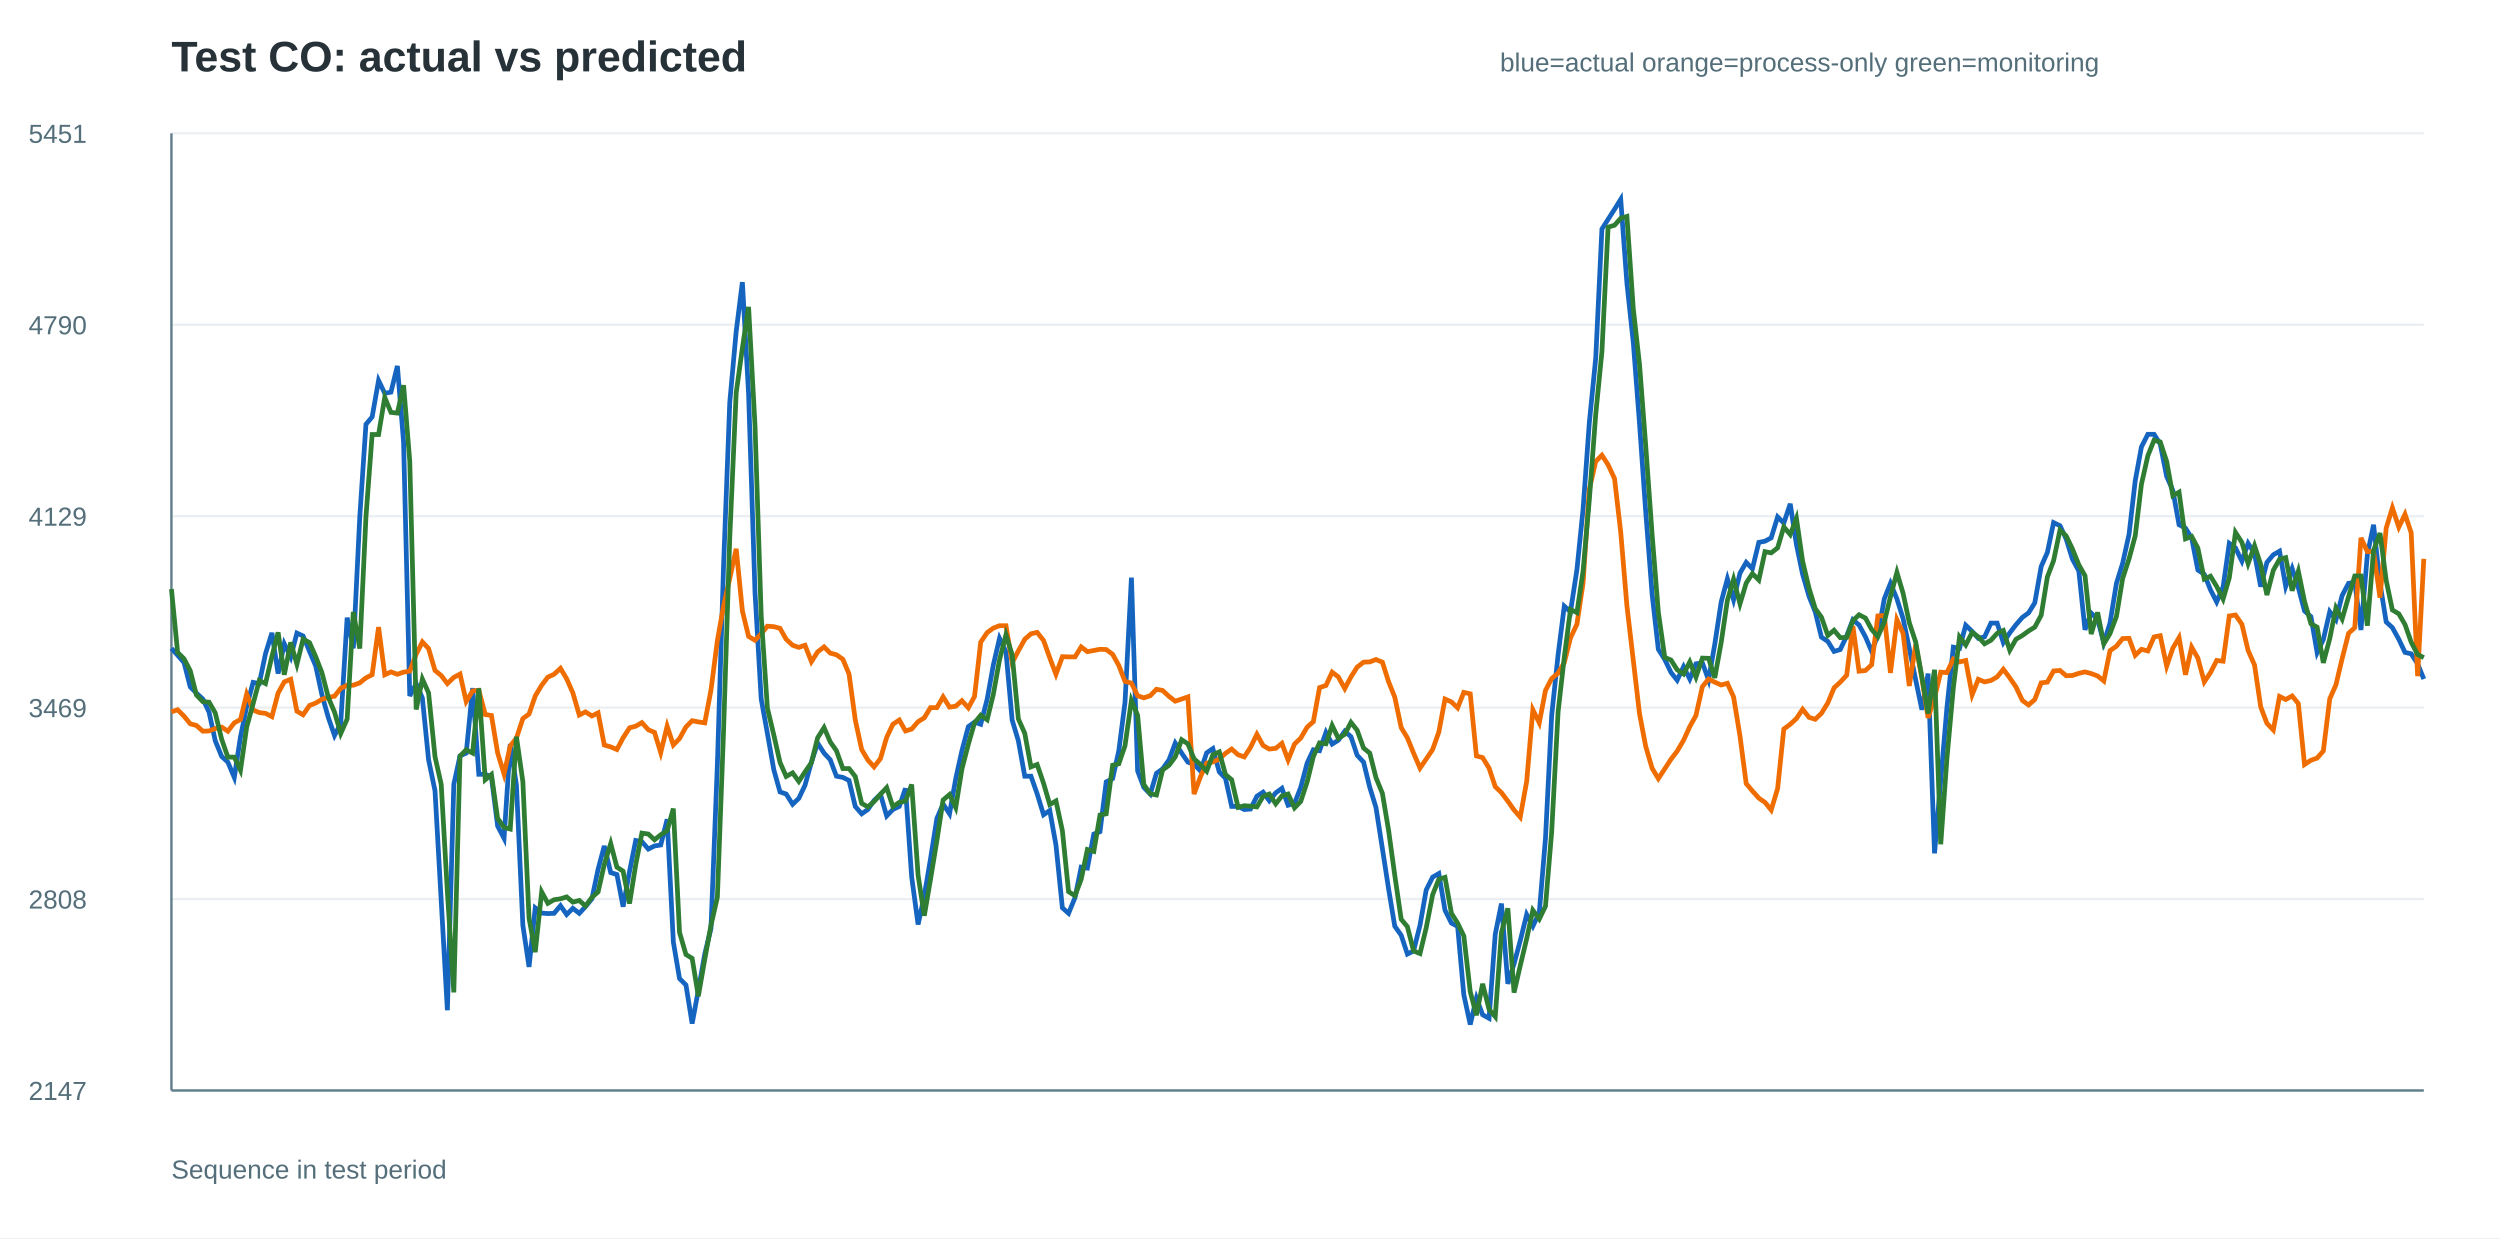
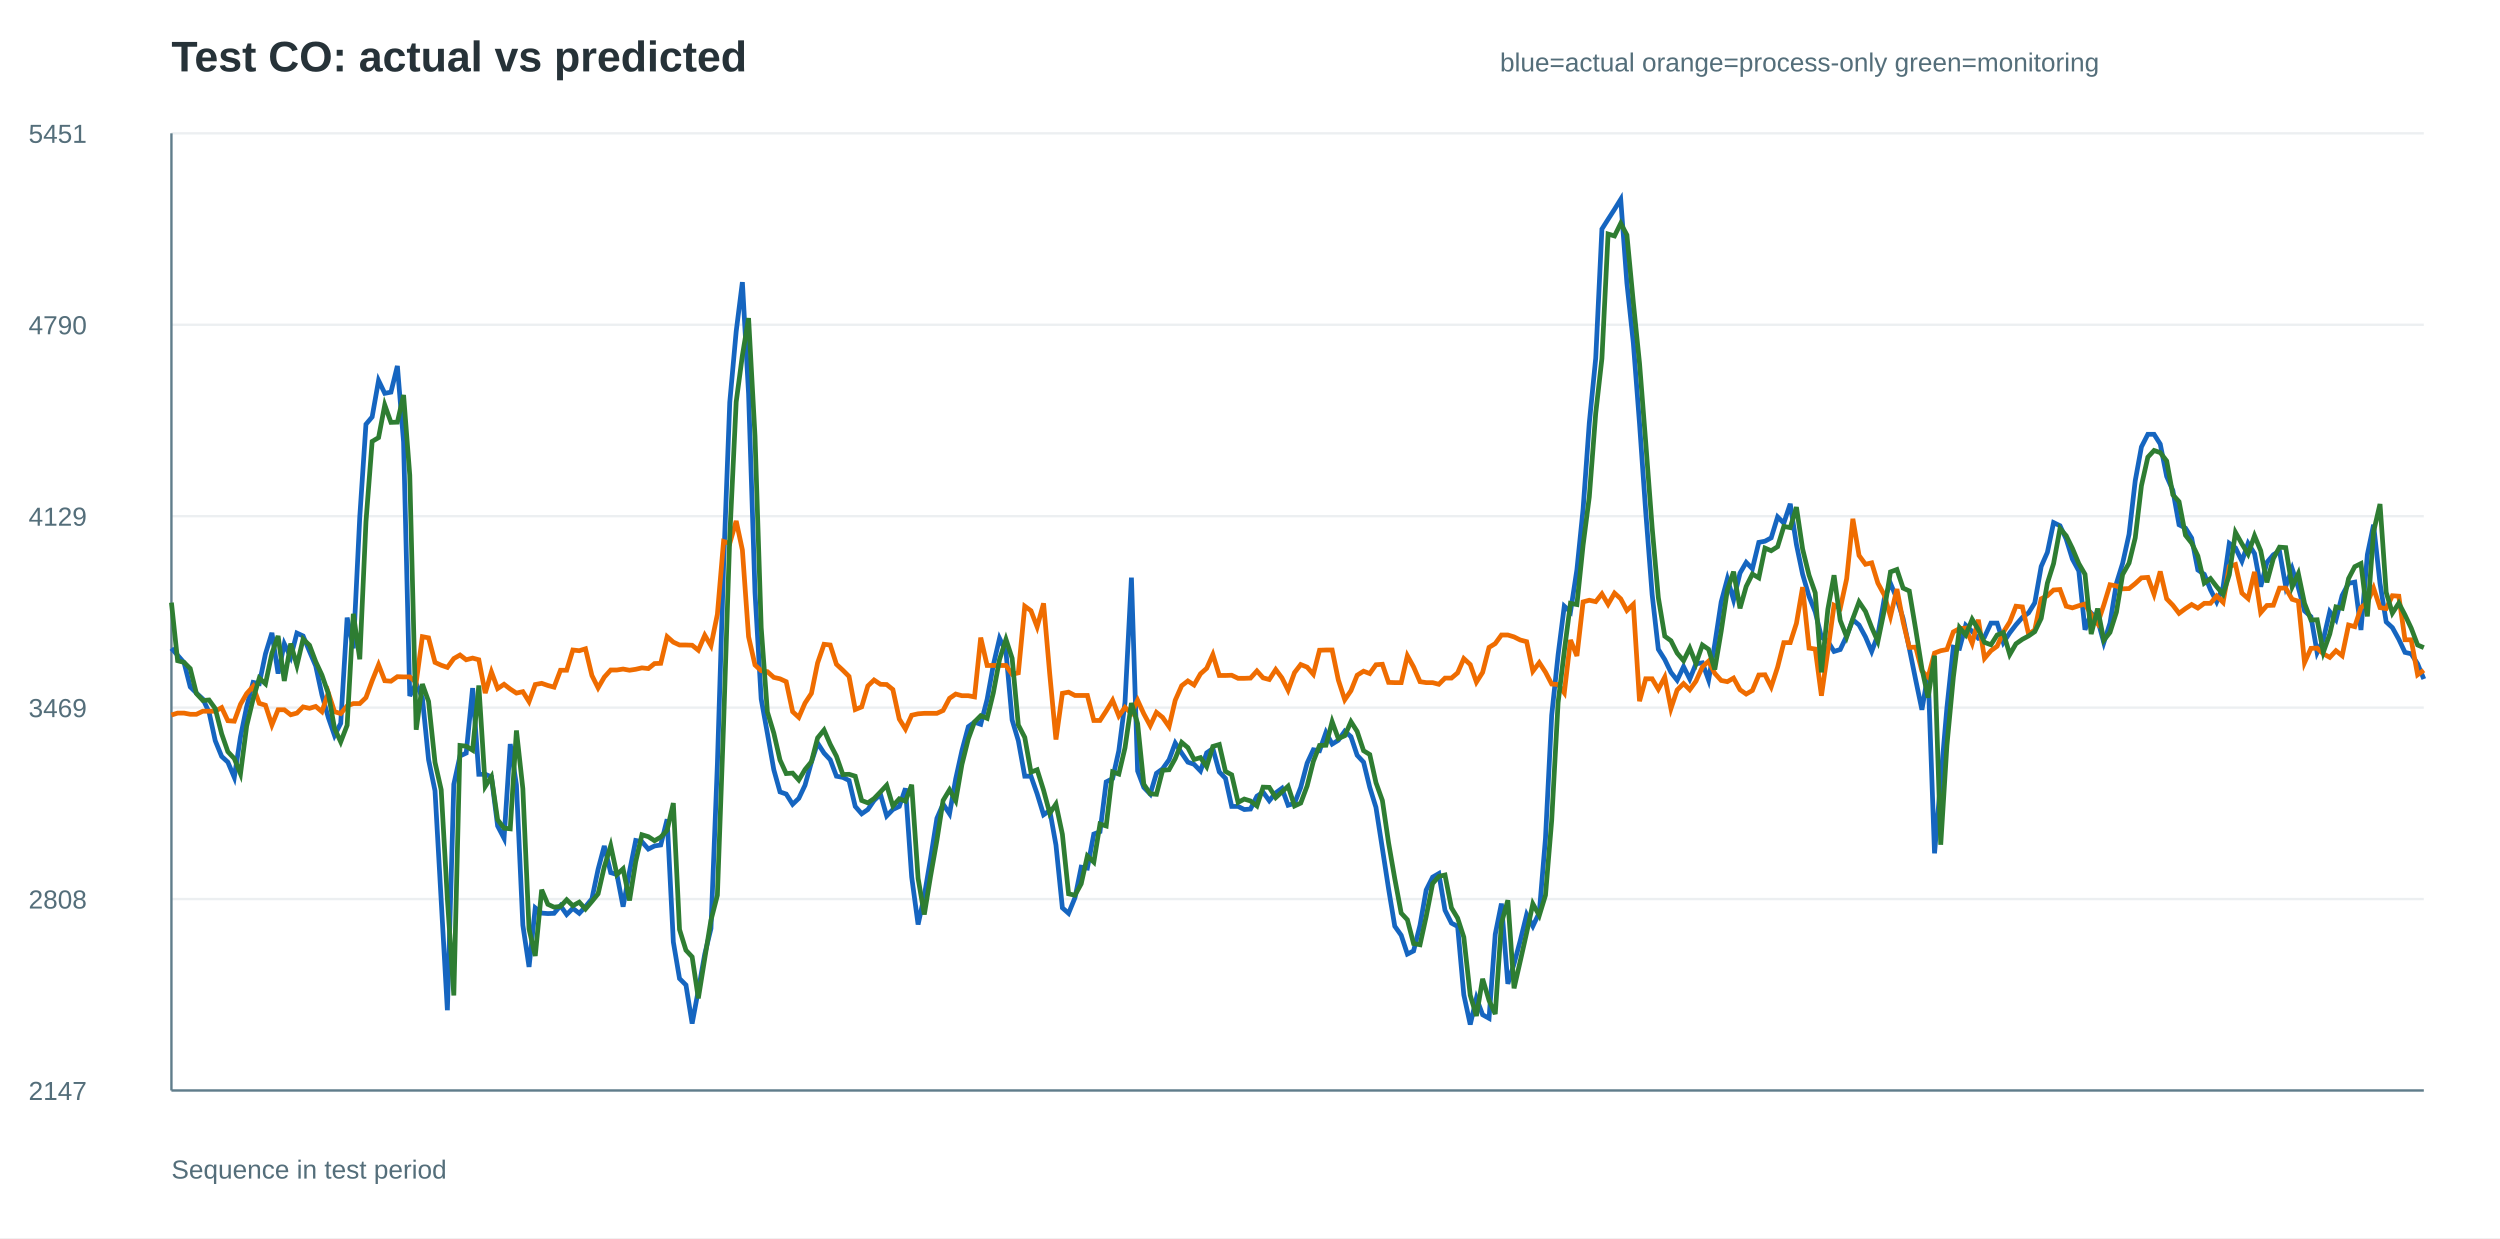
<svg xmlns="http://www.w3.org/2000/svg" width="1050" height="520" viewBox="0 0 1050 520">
  <rect width="100%" height="100%" fill="#ffffff" />
  <style>text{font-family:Arial,Microsoft YaHei,sans-serif;font-size:13px;fill:#263238}.title{font-size:18px;font-weight:700}.small{font-size:11px;fill:#546E7A}.axis{stroke:#607D8B;stroke-width:1}.grid{stroke:#ECEFF1;stroke-width:1}.line1{fill:none;stroke:#1565C0;stroke-width:2}.line2{fill:none;stroke:#EF6C00;stroke-width:2}.line3{fill:none;stroke:#2E7D32;stroke-width:2}.bar{fill:#26A69A}.dot1{fill:#1565C0;opacity:.68}.dot2{fill:#EF6C00;opacity:.62}</style>
  <text x="72" y="30" class="title">Test CO: actual vs predicted</text>
  <line x1="72" y1="56.0" x2="1018" y2="56.0" class="grid" />
  <text x="12" y="60.0" class="small">5451</text>
  <line x1="72" y1="136.4" x2="1018" y2="136.4" class="grid" />
  <text x="12" y="140.4" class="small">4790</text>
  <line x1="72" y1="216.8" x2="1018" y2="216.8" class="grid" />
  <text x="12" y="220.8" class="small">4129</text>
  <line x1="72" y1="297.2" x2="1018" y2="297.2" class="grid" />
  <text x="12" y="301.2" class="small">3469</text>
  <line x1="72" y1="377.6" x2="1018" y2="377.6" class="grid" />
  <text x="12" y="381.6" class="small">2808</text>
  <line x1="72" y1="458.0" x2="1018" y2="458.0" class="grid" />
  <text x="12" y="462.0" class="small">2147</text>
  <line x1="72" y1="56" x2="72" y2="458" class="axis" />
  <line x1="72" y1="458" x2="1018" y2="458" class="axis" />
  <polyline points="72.0,272.3 74.6,275.2 77.3,278.3 79.9,288.5 82.5,291.1 85.2,293.6 87.8,299.1 90.4,311.1 93.1,317.7 95.7,320.1 98.4,326.5 101.0,309.5 103.6,296.8 106.3,286.6 108.9,287.1 111.5,274.6 114.2,265.8 116.8,282.9 119.4,270.4 122.1,276.0 124.7,265.9 127.3,267.1 130.0,273.6 132.6,279.7 135.2,291.8 137.9,301.4 140.5,308.9 143.1,303.8 145.8,259.4 148.4,272.3 151.1,217.2 153.7,178.2 156.3,175.1 159.0,159.8 161.6,165.2 164.2,164.7 166.9,153.7 169.5,185.6 172.1,292.3 174.8,287.1 177.4,293.2 180.0,319.1 182.7,332.1 185.3,378.2 187.9,424.3 190.6,329.4 193.2,317.5 195.8,316.3 198.5,289.0 201.1,325.2 203.8,325.2 206.4,326.3 209.0,346.9 211.7,352.1 214.3,312.5 216.9,329.7 219.6,388.6 222.2,406.1 224.8,381.3 227.5,383.5 230.1,383.7 232.7,383.6 235.4,380.4 238.0,384.1 240.6,381.5 243.3,383.6 245.9,380.8 248.6,377.5 251.2,365.1 253.8,355.3 256.5,366.5 259.1,367.3 261.7,380.8 264.4,366.0 267.0,353.0 269.6,353.5 272.3,356.6 274.9,355.3 277.5,354.9 280.2,344.1 282.8,395.6 285.4,411.0 288.1,413.7 290.7,429.9 293.3,415.9 296.0,400.7 298.6,390.0 301.3,321.0 303.9,237.5 306.5,169.0 309.2,139.2 311.8,118.5 314.4,165.3 317.1,248.7 319.7,293.6 322.3,308.0 325.0,323.3 327.6,332.6 330.2,333.5 332.9,337.8 335.5,335.3 338.1,329.8 340.8,320.1 343.4,312.1 346.1,316.3 348.7,319.1 351.3,326.0 354.0,326.5 356.6,327.8 359.2,338.7 361.9,341.8 364.5,340.0 367.1,336.2 369.8,333.6 372.4,342.7 375.0,340.0 377.7,338.7 380.3,331.1 382.9,368.3 385.6,388.3 388.2,376.2 390.8,360.8 393.5,343.7 396.1,337.7 398.8,341.8 401.4,327.1 404.0,315.3 406.7,305.2 409.3,303.3 411.9,304.2 414.6,293.7 417.2,279.3 419.8,268.1 422.5,273.7 425.1,302.4 427.7,311.1 430.4,326.0 433.0,326.0 435.6,333.4 438.3,342.2 440.9,340.4 443.5,354.9 446.2,381.3 448.8,383.6 451.5,377.0 454.1,364.2 456.7,364.6 459.4,350.3 462.0,349.3 464.6,328.4 467.3,327.0 469.9,315.3 472.5,295.0 475.2,242.6 477.8,323.8 480.4,330.7 483.1,333.5 485.7,324.8 488.3,322.9 491.0,319.1 493.6,312.1 496.3,316.3 498.9,320.1 501.5,321.0 504.2,323.8 506.8,316.2 509.4,314.4 512.1,324.2 514.7,326.9 517.3,338.7 520.0,338.7 522.6,340.0 525.2,339.8 527.9,334.4 530.5,332.7 533.1,336.3 535.8,333.0 538.4,331.1 541.0,338.2 543.7,337.4 546.3,330.7 549.0,320.5 551.6,314.9 554.2,315.3 556.9,307.6 559.5,312.5 562.1,310.9 564.8,307.1 567.4,309.4 570.0,317.2 572.7,320.1 575.3,330.7 577.9,339.1 580.6,356.4 583.2,373.3 585.8,389.0 588.5,392.8 591.1,400.7 593.7,399.4 596.4,388.6 599.0,373.8 601.7,368.4 604.3,366.9 606.9,382.3 609.6,387.7 612.2,389.1 614.8,417.8 617.5,430.3 620.1,419.2 622.7,426.2 625.4,427.7 628.0,392.4 630.6,379.5 633.3,413.2 635.9,404.8 638.5,395.1 641.2,384.1 643.8,389.0 646.5,383.3 649.1,352.1 651.7,300.5 654.4,275.0 657.0,254.6 659.6,257.0 662.3,239.3 664.9,213.8 667.5,177.7 670.2,150.5 672.8,96.2 675.4,92.1 678.1,87.9 680.7,83.7 683.3,118.9 686.0,144.0 688.6,177.9 691.2,214.9 693.9,249.7 696.5,272.7 699.2,277.0 701.8,282.4 704.4,285.7 707.1,280.0 709.7,285.2 712.3,278.8 715.0,278.4 717.6,285.6 720.2,270.6 722.9,252.8 725.5,243.1 728.1,251.9 730.8,240.7 733.4,236.2 736.0,238.9 738.7,227.8 741.3,227.3 743.9,225.9 746.6,217.1 749.2,219.7 751.9,211.6 754.5,228.7 757.1,241.2 759.8,250.5 762.4,257.0 765.0,267.6 767.7,269.4 770.3,273.6 772.9,272.8 775.6,267.1 778.2,260.3 780.8,262.5 783.5,267.5 786.1,273.6 788.7,266.7 791.4,251.5 794.0,245.0 796.7,251.5 799.3,259.8 801.9,272.3 804.6,285.6 807.2,298.1 809.8,282.9 812.5,358.4 815.1,327.8 817.7,297.3 820.4,271.8 823.0,272.3 825.6,262.6 828.3,265.2 830.9,268.1 833.5,267.5 836.2,261.7 838.8,261.7 841.4,269.9 844.1,265.8 846.7,262.4 849.4,259.3 852.0,257.4 854.6,253.2 857.3,237.9 859.9,232.0 862.5,219.5 865.2,220.8 867.8,226.4 870.4,234.8 873.1,239.8 875.7,264.5 878.3,257.5 881.0,260.2 883.6,269.9 886.2,261.7 888.9,245.0 891.5,236.6 894.2,224.4 896.8,201.9 899.4,187.7 902.1,182.4 904.7,182.4 907.3,186.5 910.0,200.1 912.6,206.0 915.2,220.4 917.9,221.8 920.5,226.0 923.1,239.4 925.8,241.2 928.4,247.7 931.0,252.8 933.7,246.5 936.3,228.2 938.9,230.1 941.6,235.7 944.2,228.2 946.9,232.5 949.5,246.4 952.1,236.2 954.8,233.0 957.4,231.5 960.0,246.3 962.7,238.8 965.3,246.8 967.9,256.6 970.6,259.0 973.2,274.1 975.8,268.6 978.5,256.9 981.1,260.3 983.7,250.1 986.4,245.0 989.0,244.5 991.6,264.6 994.3,232.9 996.9,220.4 999.6,245.0 1002.2,261.2 1004.8,263.6 1007.5,268.5 1010.1,274.0 1012.7,274.6 1015.4,278.8 1018.0,285.2" class="line1" />
-   <polyline points="72.0,299.0 74.6,298.1 77.3,300.8 79.9,304.0 82.5,304.7 85.2,307.1 87.8,307.0 90.4,306.0 93.1,305.4 95.7,307.1 98.4,303.6 101.0,302.2 103.6,291.5 106.3,298.2 108.9,299.3 111.5,299.6 114.2,301.0 116.8,291.1 119.4,286.4 122.1,285.3 124.7,298.7 127.3,300.2 130.0,296.3 132.6,295.3 135.2,293.7 137.9,292.9 140.5,292.4 143.1,289.1 145.8,287.8 148.4,287.8 151.1,286.8 153.7,284.7 156.3,283.4 159.0,263.4 161.6,283.4 164.2,282.2 166.9,283.2 169.5,282.3 172.1,281.9 174.8,274.8 177.4,269.6 180.0,272.4 182.7,281.6 185.3,283.7 187.9,287.1 190.6,284.5 193.2,283.1 195.8,294.6 198.5,290.2 201.1,289.9 203.8,300.1 206.4,300.5 209.0,316.2 211.7,325.1 214.3,313.3 216.9,310.0 219.6,301.8 222.2,299.9 224.8,292.3 227.5,287.8 230.1,284.4 232.7,283.2 235.4,280.7 238.0,285.1 240.6,291.0 243.3,300.3 245.9,299.0 248.6,300.7 251.2,299.4 253.8,312.9 256.5,313.7 259.1,314.8 261.7,309.9 264.4,305.7 267.0,305.0 269.6,303.5 272.3,306.5 274.9,307.6 277.5,316.1 280.2,305.0 282.8,312.9 285.4,310.2 288.1,305.3 290.7,302.7 293.3,303.2 296.0,303.6 298.6,289.9 301.3,269.0 303.9,254.5 306.5,242.9 309.2,230.5 311.8,256.6 314.4,267.3 317.1,268.9 319.7,266.2 322.3,263.0 325.0,263.2 327.6,263.9 330.2,268.5 332.9,271.0 335.5,271.9 338.1,271.0 340.8,277.9 343.4,273.8 346.1,271.7 348.7,274.3 351.3,275.0 354.0,276.9 356.6,283.1 359.2,302.3 361.9,314.8 364.5,319.2 367.1,322.1 369.8,318.6 372.4,309.7 375.0,304.2 377.7,302.4 380.3,307.0 382.9,306.2 385.6,303.1 388.2,301.5 390.8,297.2 393.5,297.2 396.1,292.7 398.8,297.0 401.4,296.6 404.0,294.3 406.7,297.3 409.3,292.5 411.9,269.7 414.6,265.7 417.2,263.8 419.8,262.8 422.5,262.8 425.1,278.3 427.7,273.4 430.4,268.5 433.0,266.2 435.6,265.6 438.3,269.0 440.9,276.3 443.5,283.2 446.2,275.8 448.8,275.9 451.5,275.9 454.1,271.7 456.7,273.7 459.4,273.2 462.0,272.7 464.6,272.8 467.3,274.8 469.9,279.5 472.5,286.2 475.2,286.9 477.8,292.2 480.4,293.1 483.1,292.2 485.7,289.5 488.3,290.0 491.0,292.5 493.6,294.5 496.3,293.6 498.9,292.7 501.5,333.5 504.2,326.2 506.8,320.5 509.4,320.0 512.1,318.8 514.7,316.4 517.3,314.6 520.0,317.0 522.6,317.9 525.2,313.9 527.9,308.4 530.5,313.1 533.1,314.6 535.8,314.3 538.4,312.2 541.0,319.2 543.7,312.5 546.3,310.0 549.0,305.4 551.6,303.1 554.2,288.8 556.9,287.9 559.5,282.3 562.1,284.3 564.8,289.2 567.4,284.3 570.0,280.2 572.7,278.1 575.3,278.0 577.9,277.0 580.6,278.1 583.2,286.3 585.8,292.8 588.5,305.6 591.1,309.9 593.7,316.3 596.4,322.6 599.0,318.8 601.7,314.8 604.3,307.5 606.9,293.6 609.6,294.8 612.2,297.3 614.8,290.8 617.5,291.4 620.1,317.5 622.7,318.2 625.4,322.6 628.0,330.4 630.6,332.9 633.3,336.5 635.9,340.2 638.5,343.2 641.2,328.2 643.8,298.1 646.5,303.6 649.1,290.0 651.7,285.0 654.4,282.7 657.0,278.3 659.6,267.9 662.3,262.2 664.9,244.8 667.5,205.6 670.2,193.8 672.8,191.2 675.4,195.2 678.1,201.0 680.7,223.5 683.3,254.4 686.0,277.5 688.6,299.8 691.2,313.5 693.9,322.7 696.5,327.0 699.2,322.9 701.8,318.9 704.4,315.5 707.1,310.9 709.7,305.2 712.3,300.5 715.0,288.4 717.6,285.2 720.2,286.5 722.9,287.7 725.5,287.0 728.1,292.7 730.8,309.2 733.4,329.1 736.0,332.2 738.7,335.2 741.3,337.0 743.9,340.2 746.6,331.2 749.2,306.2 751.9,304.2 754.5,301.8 757.1,297.9 759.8,301.3 762.4,302.1 765.0,299.6 767.7,295.2 770.3,288.9 772.9,286.5 775.6,283.6 778.2,262.9 780.8,281.9 783.5,281.6 786.1,279.2 788.7,258.7 791.4,258.5 794.0,282.6 796.7,260.3 799.3,266.0 801.9,288.1 804.6,270.7 807.2,284.9 809.8,301.5 812.5,293.1 815.1,282.3 817.7,282.5 820.4,276.8 823.0,278.0 825.6,277.4 828.3,291.8 830.9,285.3 833.5,286.4 836.2,285.8 838.8,284.3 841.4,281.1 844.1,284.7 846.7,288.5 849.4,294.2 852.0,296.1 854.6,293.8 857.3,286.8 859.9,286.5 862.5,281.8 865.2,281.6 867.8,283.8 870.4,283.7 873.1,282.8 875.7,282.2 878.3,282.9 881.0,283.9 883.6,286.0 886.2,273.3 888.9,271.4 891.5,268.2 894.2,268.1 896.8,275.2 899.4,272.7 902.1,273.4 904.7,267.5 907.3,267.0 910.0,279.8 912.6,272.2 915.2,267.8 917.9,283.4 920.5,271.8 923.1,276.4 925.8,286.4 928.4,282.5 931.0,277.4 933.7,277.7 936.3,258.7 938.9,258.3 941.6,262.2 944.2,273.2 946.9,279.3 949.5,296.9 952.1,303.8 954.8,306.6 957.4,292.5 960.0,293.8 962.7,292.3 965.3,295.5 967.9,321.1 970.6,319.3 973.2,318.4 975.8,315.4 978.5,293.5 981.1,287.6 983.7,276.6 986.4,266.0 989.0,263.6 991.6,225.9 994.3,231.7 996.9,231.6 999.6,251.0 1002.2,221.8 1004.8,213.3 1007.5,221.4 1010.1,216.0 1012.7,223.8 1015.4,284.0 1018.0,234.7" class="line2" />
-   <polyline points="72.0,247.4 74.6,274.0 77.3,276.7 79.9,281.7 82.5,291.9 85.2,294.7 87.8,294.9 90.4,299.4 93.1,310.5 95.7,318.0 98.4,318.0 101.0,323.5 103.6,305.4 106.3,295.6 108.9,285.8 111.5,287.1 114.2,275.7 116.8,265.6 119.4,283.4 122.1,269.8 124.7,279.0 127.3,268.4 130.0,269.9 132.6,275.8 135.2,282.5 137.9,292.9 140.5,299.1 143.1,308.1 145.8,302.0 148.4,257.0 151.1,272.4 153.7,217.1 156.3,182.5 159.0,182.5 161.6,166.9 164.2,173.2 166.9,173.5 169.5,161.8 172.1,193.7 174.8,298.0 177.4,285.2 180.0,291.0 182.7,317.8 185.3,329.4 187.9,374.6 190.6,416.8 193.2,317.6 195.8,314.9 198.5,316.3 201.1,289.1 203.8,327.5 206.4,325.3 209.0,343.7 211.7,347.5 214.3,348.2 216.9,309.4 219.6,328.3 222.2,385.6 224.8,399.9 227.5,374.6 230.1,379.4 232.7,377.9 235.4,377.5 238.0,376.7 240.6,378.9 243.3,378.2 245.9,380.5 248.6,376.9 251.2,374.6 253.8,363.1 256.5,354.3 259.1,364.2 261.7,365.9 264.4,379.5 267.0,363.2 269.6,349.9 272.3,350.3 274.9,352.7 277.5,350.6 280.2,348.9 282.8,339.6 285.4,391.6 288.1,400.9 290.7,402.5 293.3,418.4 296.0,402.9 298.6,388.7 301.3,376.8 303.9,306.8 306.5,225.7 309.2,165.0 311.8,146.2 314.4,128.9 317.1,178.7 319.7,258.5 322.3,297.4 325.0,308.7 327.6,320.2 330.2,326.1 332.9,324.6 335.5,328.2 338.1,324.2 340.8,320.3 343.4,309.9 346.1,305.6 348.7,311.6 351.3,315.3 354.0,322.8 356.6,322.8 359.2,326.1 361.9,337.4 364.5,338.9 367.1,336.7 369.8,333.6 372.4,330.8 375.0,338.8 377.7,337.0 380.3,336.5 382.9,329.5 385.6,367.6 388.2,384.6 390.8,369.4 393.5,353.0 396.1,336.0 398.8,333.7 401.4,339.2 404.0,323.0 406.7,312.6 409.3,303.6 411.9,300.4 414.6,302.3 417.2,291.6 419.8,277.1 422.5,266.6 425.1,275.0 427.7,301.9 430.4,308.0 433.0,322.1 435.6,321.1 438.3,329.0 440.9,337.9 443.5,336.4 446.2,348.9 448.8,374.5 451.5,376.2 454.1,369.3 456.7,356.8 459.4,357.6 462.0,342.3 464.6,341.8 467.3,321.4 469.9,320.8 472.5,313.2 475.2,294.2 477.8,300.4 480.4,329.5 483.1,333.4 485.7,333.9 488.3,323.4 491.0,321.4 493.6,317.9 496.3,310.7 498.9,312.4 501.5,318.7 504.2,321.1 506.8,323.9 509.4,317.0 512.1,315.8 514.7,325.3 517.3,327.5 520.0,339.1 522.6,338.4 525.2,338.6 527.9,338.9 530.5,334.5 533.1,333.5 535.8,337.6 538.4,334.3 541.0,333.5 543.7,339.3 546.3,336.6 549.0,328.4 551.6,317.8 554.2,312.0 556.9,312.4 559.5,304.7 562.1,310.1 564.8,308.4 567.4,303.4 570.0,306.7 572.7,314.2 575.3,316.3 577.9,326.6 580.6,333.2 583.2,348.7 585.8,367.6 588.5,386.1 591.1,389.2 593.7,399.4 596.4,400.5 599.0,389.7 601.7,375.8 604.3,369.3 606.9,368.5 609.6,383.6 612.2,387.7 614.8,393.1 617.5,416.5 620.1,426.4 622.7,413.2 625.4,423.9 628.0,427.0 630.6,391.7 633.3,381.5 635.9,416.9 638.5,405.6 641.2,394.3 643.8,382.3 646.5,386.0 649.1,380.6 651.7,349.4 654.4,299.0 657.0,276.0 659.6,256.0 662.3,257.3 664.9,239.8 667.5,210.1 670.2,174.1 672.8,147.8 675.4,95.4 678.1,94.6 680.7,91.7 683.3,90.9 686.0,129.9 688.6,153.1 691.2,187.2 693.9,224.7 696.5,257.1 699.2,276.1 701.8,277.2 704.4,281.3 707.1,283.1 709.7,278.0 712.3,284.4 715.0,276.4 717.6,276.5 720.2,284.7 722.9,269.8 725.5,252.2 728.1,243.3 730.8,253.6 733.4,244.9 736.0,240.9 738.7,243.6 741.3,231.7 743.9,232.2 746.6,230.1 749.2,221.3 751.9,224.5 754.5,217.7 757.1,235.7 759.8,247.1 762.4,255.6 765.0,259.2 767.7,266.9 770.3,264.7 772.9,267.8 775.6,267.7 778.2,260.7 780.8,258.2 783.5,259.6 786.1,264.4 788.7,267.4 791.4,261.3 794.0,250.6 796.7,240.4 799.3,249.2 801.9,261.5 804.6,269.7 807.2,284.4 809.8,299.7 812.5,281.3 815.1,354.6 817.7,318.7 820.4,288.9 823.0,267.5 825.6,270.9 828.3,265.6 830.9,267.5 833.5,270.4 836.2,268.9 838.8,266.0 841.4,264.8 844.1,273.1 846.7,268.5 849.4,266.9 852.0,265.0 854.6,263.4 857.3,258.4 859.9,242.3 862.5,235.5 865.2,222.6 867.8,225.1 870.4,230.5 873.1,237.2 875.7,241.8 878.3,266.3 881.0,257.2 883.6,270.4 886.2,266.1 888.9,258.9 891.5,243.0 894.2,234.7 896.8,225.0 899.4,203.4 902.1,191.4 904.7,184.9 907.3,185.6 910.0,193.8 912.6,208.2 915.2,206.7 917.9,226.3 920.5,225.3 923.1,230.2 925.8,243.2 928.4,242.0 931.0,246.3 933.7,251.6 936.3,242.7 938.9,223.6 941.6,227.8 944.2,236.7 946.9,229.2 949.5,237.1 952.1,249.9 954.8,239.5 957.4,234.9 960.0,234.2 962.7,248.1 965.3,239.9 967.9,252.6 970.6,262.0 973.2,263.4 975.8,278.4 978.5,268.2 981.1,255.3 983.7,260.0 986.4,250.6 989.0,241.9 991.6,241.9 994.3,262.8 996.9,231.2 999.6,223.9 1002.2,243.8 1004.8,256.2 1007.5,257.8 1010.1,262.3 1012.7,269.7 1015.4,274.9 1018.0,276.2" class="line3" />
+   <polyline points="72.0,300.3 74.6,299.5 77.3,299.5 79.9,300.0 82.5,300.0 85.2,298.7 87.8,298.7 90.4,298.7 93.1,297.2 95.7,302.7 98.4,302.9 101.0,295.8 103.6,291.3 106.3,288.3 108.9,295.4 111.5,296.2 114.2,304.5 116.8,298.1 119.4,298.1 122.1,300.2 124.7,299.5 127.3,296.9 130.0,297.5 132.6,296.7 135.2,298.9 137.9,291.0 140.5,298.9 143.1,299.7 145.8,296.5 148.4,295.5 151.1,295.5 153.7,293.0 156.3,285.9 159.0,279.2 161.6,285.9 164.2,286.1 166.9,284.2 169.5,284.3 172.1,284.3 174.8,286.6 177.4,267.4 180.0,267.9 182.7,278.2 185.3,279.4 187.9,280.3 190.6,276.6 193.2,275.1 195.8,277.1 198.5,276.4 201.1,277.1 203.8,291.1 206.4,282.2 209.0,289.2 211.7,287.4 214.3,289.4 216.9,291.1 219.6,290.5 222.2,294.7 224.8,287.5 227.5,287.0 230.1,287.9 232.7,288.6 235.4,281.5 238.0,281.5 240.6,273.0 243.3,273.3 245.9,272.5 248.6,283.7 251.2,288.9 253.8,284.4 256.5,281.4 259.1,281.4 261.7,281.0 264.4,281.5 267.0,281.1 269.6,280.5 272.3,280.8 274.9,278.7 277.5,278.6 280.2,267.4 282.8,269.7 285.4,270.9 288.1,270.9 290.7,271.0 293.3,273.1 296.0,266.8 298.6,271.2 301.3,258.0 303.9,227.4 306.5,228.2 309.2,218.8 311.8,231.0 314.4,267.4 317.1,279.3 319.7,281.7 322.3,282.1 325.0,284.5 327.6,285.1 330.2,286.3 332.9,298.9 335.5,301.3 338.1,295.3 340.8,291.2 343.4,278.4 346.1,270.6 348.7,270.9 351.3,279.0 354.0,281.5 356.6,284.1 359.2,298.0 361.9,296.9 364.5,288.1 367.1,285.6 369.8,287.4 372.4,287.5 375.0,289.6 377.7,302.0 380.3,306.2 382.9,300.4 385.6,299.8 388.2,299.6 390.8,299.6 393.5,299.6 396.1,298.4 398.8,293.3 401.4,291.5 404.0,292.2 406.7,292.2 409.3,292.7 411.9,267.8 414.6,279.5 417.2,279.5 419.8,279.5 422.5,279.5 425.1,283.2 427.7,282.6 430.4,254.6 433.0,256.5 435.6,263.3 438.3,253.4 440.9,283.2 443.5,310.6 446.2,291.2 448.8,290.7 451.5,292.1 454.1,292.1 456.7,292.1 459.4,302.6 462.0,302.6 464.6,298.6 467.3,294.1 469.9,300.7 472.5,297.1 475.2,299.6 477.8,294.1 480.4,299.8 483.1,304.8 485.7,299.2 488.3,301.3 491.0,305.2 493.6,294.1 496.3,288.0 498.9,286.0 501.5,287.7 504.2,283.0 506.8,280.7 509.4,274.9 512.1,283.7 514.7,283.7 517.3,283.6 520.0,284.9 522.6,284.9 525.2,284.8 527.9,281.8 530.5,284.7 533.1,285.4 535.8,281.2 538.4,284.7 541.0,289.9 543.7,282.5 546.3,279.1 549.0,280.2 551.6,283.2 554.2,273.1 556.9,273.0 559.5,273.0 562.1,285.6 564.8,293.9 567.4,290.1 570.0,283.6 572.7,281.9 575.3,282.9 577.9,279.2 580.6,279.0 583.2,286.6 585.8,286.7 588.5,286.7 591.1,275.4 593.7,280.1 596.4,286.3 599.0,286.7 601.7,286.7 604.3,287.4 606.9,284.8 609.6,284.8 612.2,282.6 614.8,276.6 617.5,279.1 620.1,286.5 622.7,282.4 625.4,271.9 628.0,270.3 630.6,266.7 633.3,266.7 635.9,267.5 638.5,268.8 641.2,269.5 643.8,281.9 646.5,278.3 649.1,282.3 651.7,287.3 654.4,287.5 657.0,291.0 659.6,268.8 662.3,275.5 664.9,252.8 667.5,252.1 670.2,252.7 672.8,249.4 675.4,253.8 678.1,249.1 680.7,251.5 683.3,256.4 686.0,253.8 688.6,294.5 691.2,285.1 693.9,285.1 696.5,289.5 699.2,284.4 701.8,297.6 704.4,289.8 707.1,287.1 709.7,289.7 712.3,286.1 715.0,280.1 717.6,277.7 720.2,282.8 722.9,285.8 725.5,286.3 728.1,284.8 730.8,289.7 733.4,291.5 736.0,290.0 738.7,283.5 741.3,283.4 743.9,288.5 746.6,280.2 749.2,269.9 751.9,269.9 754.5,261.8 757.1,246.6 759.8,272.2 762.4,272.6 765.0,292.2 767.7,273.3 770.3,254.2 772.9,255.5 775.6,243.1 778.2,217.9 780.8,233.3 783.5,237.0 786.1,236.4 788.7,244.9 791.4,249.9 794.0,258.9 796.7,247.4 799.3,261.2 801.9,271.9 804.6,271.8 807.2,281.8 809.8,284.4 812.5,274.3 815.1,273.3 817.7,272.8 820.4,265.4 823.0,264.0 825.6,263.8 828.3,270.2 830.9,260.3 833.5,276.5 836.2,273.3 838.8,271.4 841.4,265.5 844.1,261.2 846.7,254.6 849.4,254.9 852.0,266.3 854.6,264.6 857.3,251.5 859.9,250.2 862.5,247.8 865.2,247.6 867.8,254.6 870.4,255.3 873.1,254.4 875.7,253.7 878.3,258.1 881.0,261.9 883.6,254.1 886.2,245.6 888.9,246.1 891.5,247.3 894.2,247.2 896.8,245.1 899.4,242.7 902.1,242.5 904.7,249.6 907.3,240.0 910.0,251.5 912.6,254.2 915.2,257.6 917.9,255.6 920.5,253.9 923.1,255.4 925.8,253.4 928.4,253.4 931.0,250.3 933.7,253.0 936.3,237.9 938.9,237.1 941.6,249.1 944.2,251.4 946.9,240.2 949.5,257.3 952.1,254.3 954.8,254.2 957.4,247.0 960.0,247.0 962.7,251.7 965.3,252.5 967.9,278.3 970.6,272.3 973.2,272.2 975.8,274.6 978.5,276.1 981.1,273.3 983.7,275.4 986.4,262.5 989.0,263.2 991.6,255.2 994.3,253.0 996.9,247.0 999.6,255.2 1002.2,255.6 1004.8,250.2 1007.5,250.4 1010.1,268.7 1012.7,268.7 1015.4,283.4 1018.0,281.5" class="line2" />
+   <polyline points="72.0,253.1 74.6,277.5 77.3,278.2 79.9,280.8 82.5,291.3 85.2,294.2 87.8,294.0 90.4,297.6 93.1,308.2 95.7,315.7 98.4,318.6 101.0,325.0 103.6,304.9 106.3,293.6 108.9,284.8 111.5,287.2 114.2,274.4 116.8,267.1 119.4,286.0 122.1,270.3 124.7,279.5 127.3,268.4 130.0,271.0 132.6,277.9 135.2,283.5 137.9,291.3 140.5,305.9 143.1,311.6 145.8,304.6 148.4,257.8 151.1,276.9 153.7,219.2 156.3,185.4 159.0,183.8 161.6,170.1 164.2,177.4 166.9,177.3 169.5,165.9 172.1,199.6 174.8,306.5 177.4,287.3 180.0,294.6 182.7,320.2 185.3,331.7 187.9,377.5 190.6,418.1 193.2,313.1 195.8,313.4 198.5,315.1 201.1,287.9 203.8,330.3 206.4,326.2 209.0,344.3 211.7,347.8 214.3,348.1 216.9,306.8 219.6,331.3 222.2,390.2 224.8,401.5 227.5,373.7 230.1,379.8 232.7,381.0 235.4,380.7 238.0,377.9 240.6,380.4 243.3,378.9 245.9,381.8 248.6,378.6 251.2,375.4 253.8,364.1 256.5,355.2 259.1,367.3 261.7,364.9 264.4,378.2 267.0,361.9 269.6,350.6 272.3,351.4 274.9,353.1 277.5,351.6 280.2,348.7 282.8,337.3 285.4,390.4 288.1,399.1 290.7,401.9 293.3,419.3 296.0,402.5 298.6,386.5 301.3,376.0 303.9,304.1 306.5,225.3 309.2,168.8 311.8,149.3 314.4,133.6 317.1,183.2 319.7,263.6 322.3,299.0 325.0,307.9 327.6,319.2 330.2,324.9 332.9,324.7 335.5,327.6 338.1,323.2 340.8,319.9 343.4,309.9 346.1,306.6 348.7,312.6 351.3,317.6 354.0,325.3 356.6,325.2 359.2,326.0 361.9,336.2 364.5,337.2 367.1,335.4 369.8,332.6 372.4,329.8 375.0,338.5 377.7,335.5 380.3,336.5 382.9,329.6 385.6,368.9 388.2,384.1 390.8,368.2 393.5,352.9 396.1,336.2 398.8,331.7 401.4,336.3 404.0,321.1 406.7,310.3 409.3,303.2 411.9,300.6 414.6,301.7 417.2,291.0 419.8,277.0 422.5,268.5 425.1,276.5 427.7,304.5 430.4,309.7 433.0,324.3 435.6,323.3 438.3,331.9 440.9,341.6 443.5,337.7 446.2,350.4 448.8,375.4 451.5,376.0 454.1,371.2 456.7,359.5 459.4,362.1 462.0,346.1 464.6,346.9 467.3,324.2 469.9,325.1 472.5,314.1 475.2,295.3 477.8,303.9 480.4,329.4 483.1,333.4 485.7,333.6 488.3,323.5 491.0,323.3 493.6,318.6 496.3,311.8 498.9,314.0 501.5,319.0 504.2,318.2 506.8,322.0 509.4,313.5 512.1,312.7 514.7,324.0 517.3,325.4 520.0,337.0 522.6,335.6 525.2,336.4 527.9,338.5 530.5,330.6 533.1,330.7 535.8,335.0 538.4,332.6 541.0,330.2 543.7,338.5 546.3,337.3 549.0,330.1 551.6,319.8 554.2,313.1 556.9,313.0 559.5,303.1 562.1,310.2 564.8,309.0 567.4,303.1 570.0,307.2 572.7,315.3 575.3,316.9 577.9,328.7 580.6,336.2 583.2,354.0 585.8,369.0 588.5,383.5 591.1,386.3 593.7,396.3 596.4,396.8 599.0,384.9 601.7,371.1 604.3,368.1 606.9,367.5 609.6,381.3 612.2,385.6 614.8,393.6 617.5,418.0 620.1,426.7 622.7,411.1 625.4,420.2 628.0,425.9 630.6,387.7 633.3,378.1 635.9,415.1 638.5,403.7 641.2,391.7 643.8,379.6 646.5,384.5 649.1,376.0 651.7,344.7 654.4,295.1 657.0,273.5 659.6,253.4 662.3,253.9 664.9,228.9 667.5,208.7 670.2,173.6 672.8,150.6 675.4,98.3 678.1,99.1 680.7,93.8 683.3,98.7 686.0,127.1 688.6,152.6 691.2,185.8 693.9,221.6 696.5,251.0 699.2,267.2 701.8,269.1 704.4,274.3 707.1,277.5 709.7,272.2 712.3,278.7 715.0,270.9 717.6,272.7 720.2,281.2 722.9,265.1 725.5,247.7 728.1,240.1 730.8,255.5 733.4,246.3 736.0,241.1 738.7,242.7 741.3,230.2 743.9,231.3 746.6,229.6 749.2,221.1 751.9,221.6 754.5,213.0 757.1,230.6 759.8,241.6 762.4,249.0 765.0,282.4 767.7,255.9 770.3,241.6 772.9,260.6 775.6,267.5 778.2,259.8 780.8,252.8 783.5,256.8 786.1,263.5 788.7,269.4 791.4,256.3 794.0,240.2 796.7,239.2 799.3,247.0 801.9,248.2 804.6,264.4 807.2,280.8 809.8,293.0 812.5,275.4 815.1,354.8 817.7,313.1 820.4,284.5 823.0,263.6 825.6,266.7 828.3,260.1 830.9,264.4 833.5,269.8 836.2,270.8 838.8,266.7 841.4,265.7 844.1,274.9 846.7,270.4 849.4,268.5 852.0,267.1 854.6,265.3 857.3,259.7 859.9,244.9 862.5,236.7 865.2,222.0 867.8,225.0 870.4,230.3 873.1,236.7 875.7,241.2 878.3,266.3 881.0,255.6 883.6,268.9 886.2,265.6 888.9,257.1 891.5,241.3 894.2,236.5 896.8,225.9 899.4,204.0 902.1,192.0 904.7,189.2 907.3,190.1 910.0,193.6 912.6,207.8 915.2,210.7 917.9,224.8 920.5,228.1 923.1,233.5 925.8,244.9 928.4,243.0 931.0,246.4 933.7,249.6 936.3,241.4 938.9,223.6 941.6,228.4 944.2,232.7 946.9,225.0 949.5,231.3 952.1,244.6 954.8,234.6 957.4,229.8 960.0,230.0 962.7,246.5 965.3,240.9 967.9,253.4 970.6,260.4 973.2,260.3 975.8,273.9 978.5,266.3 981.1,254.9 983.7,255.5 986.4,243.0 989.0,238.0 991.6,236.7 994.3,258.9 996.9,223.3 999.6,211.7 1002.2,248.8 1004.8,257.5 1007.5,253.3 1010.1,258.3 1012.7,263.8 1015.4,270.9 1018.0,272.0" class="line3" />
  <text x="72" y="495" class="small">Sequence in test period</text>
  <text x="630" y="30" class="small">blue=actual  orange=process-only  green=monitoring</text>
</svg>
